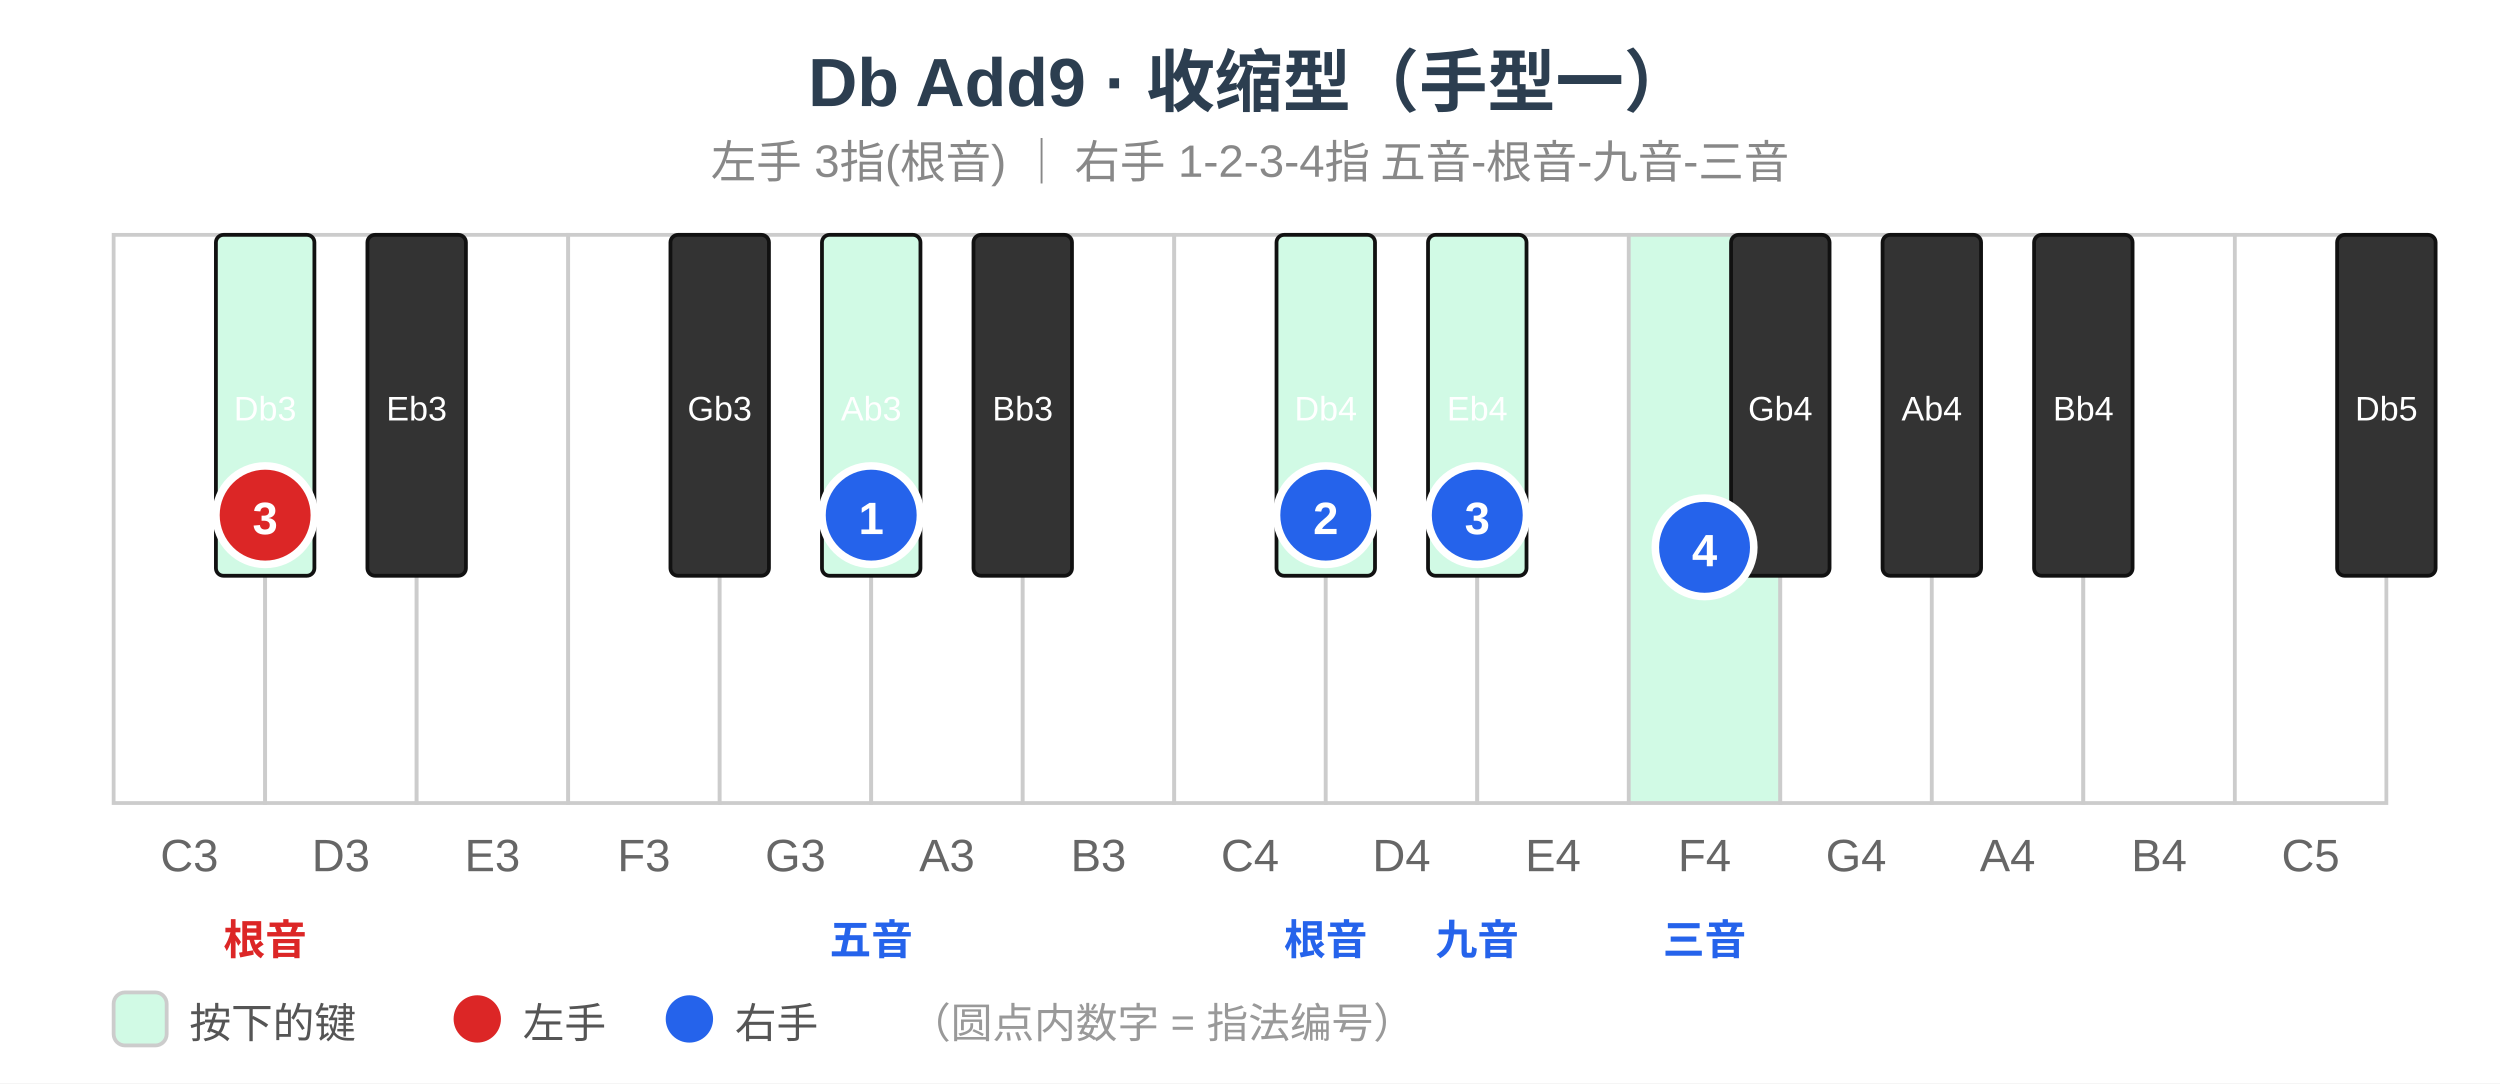
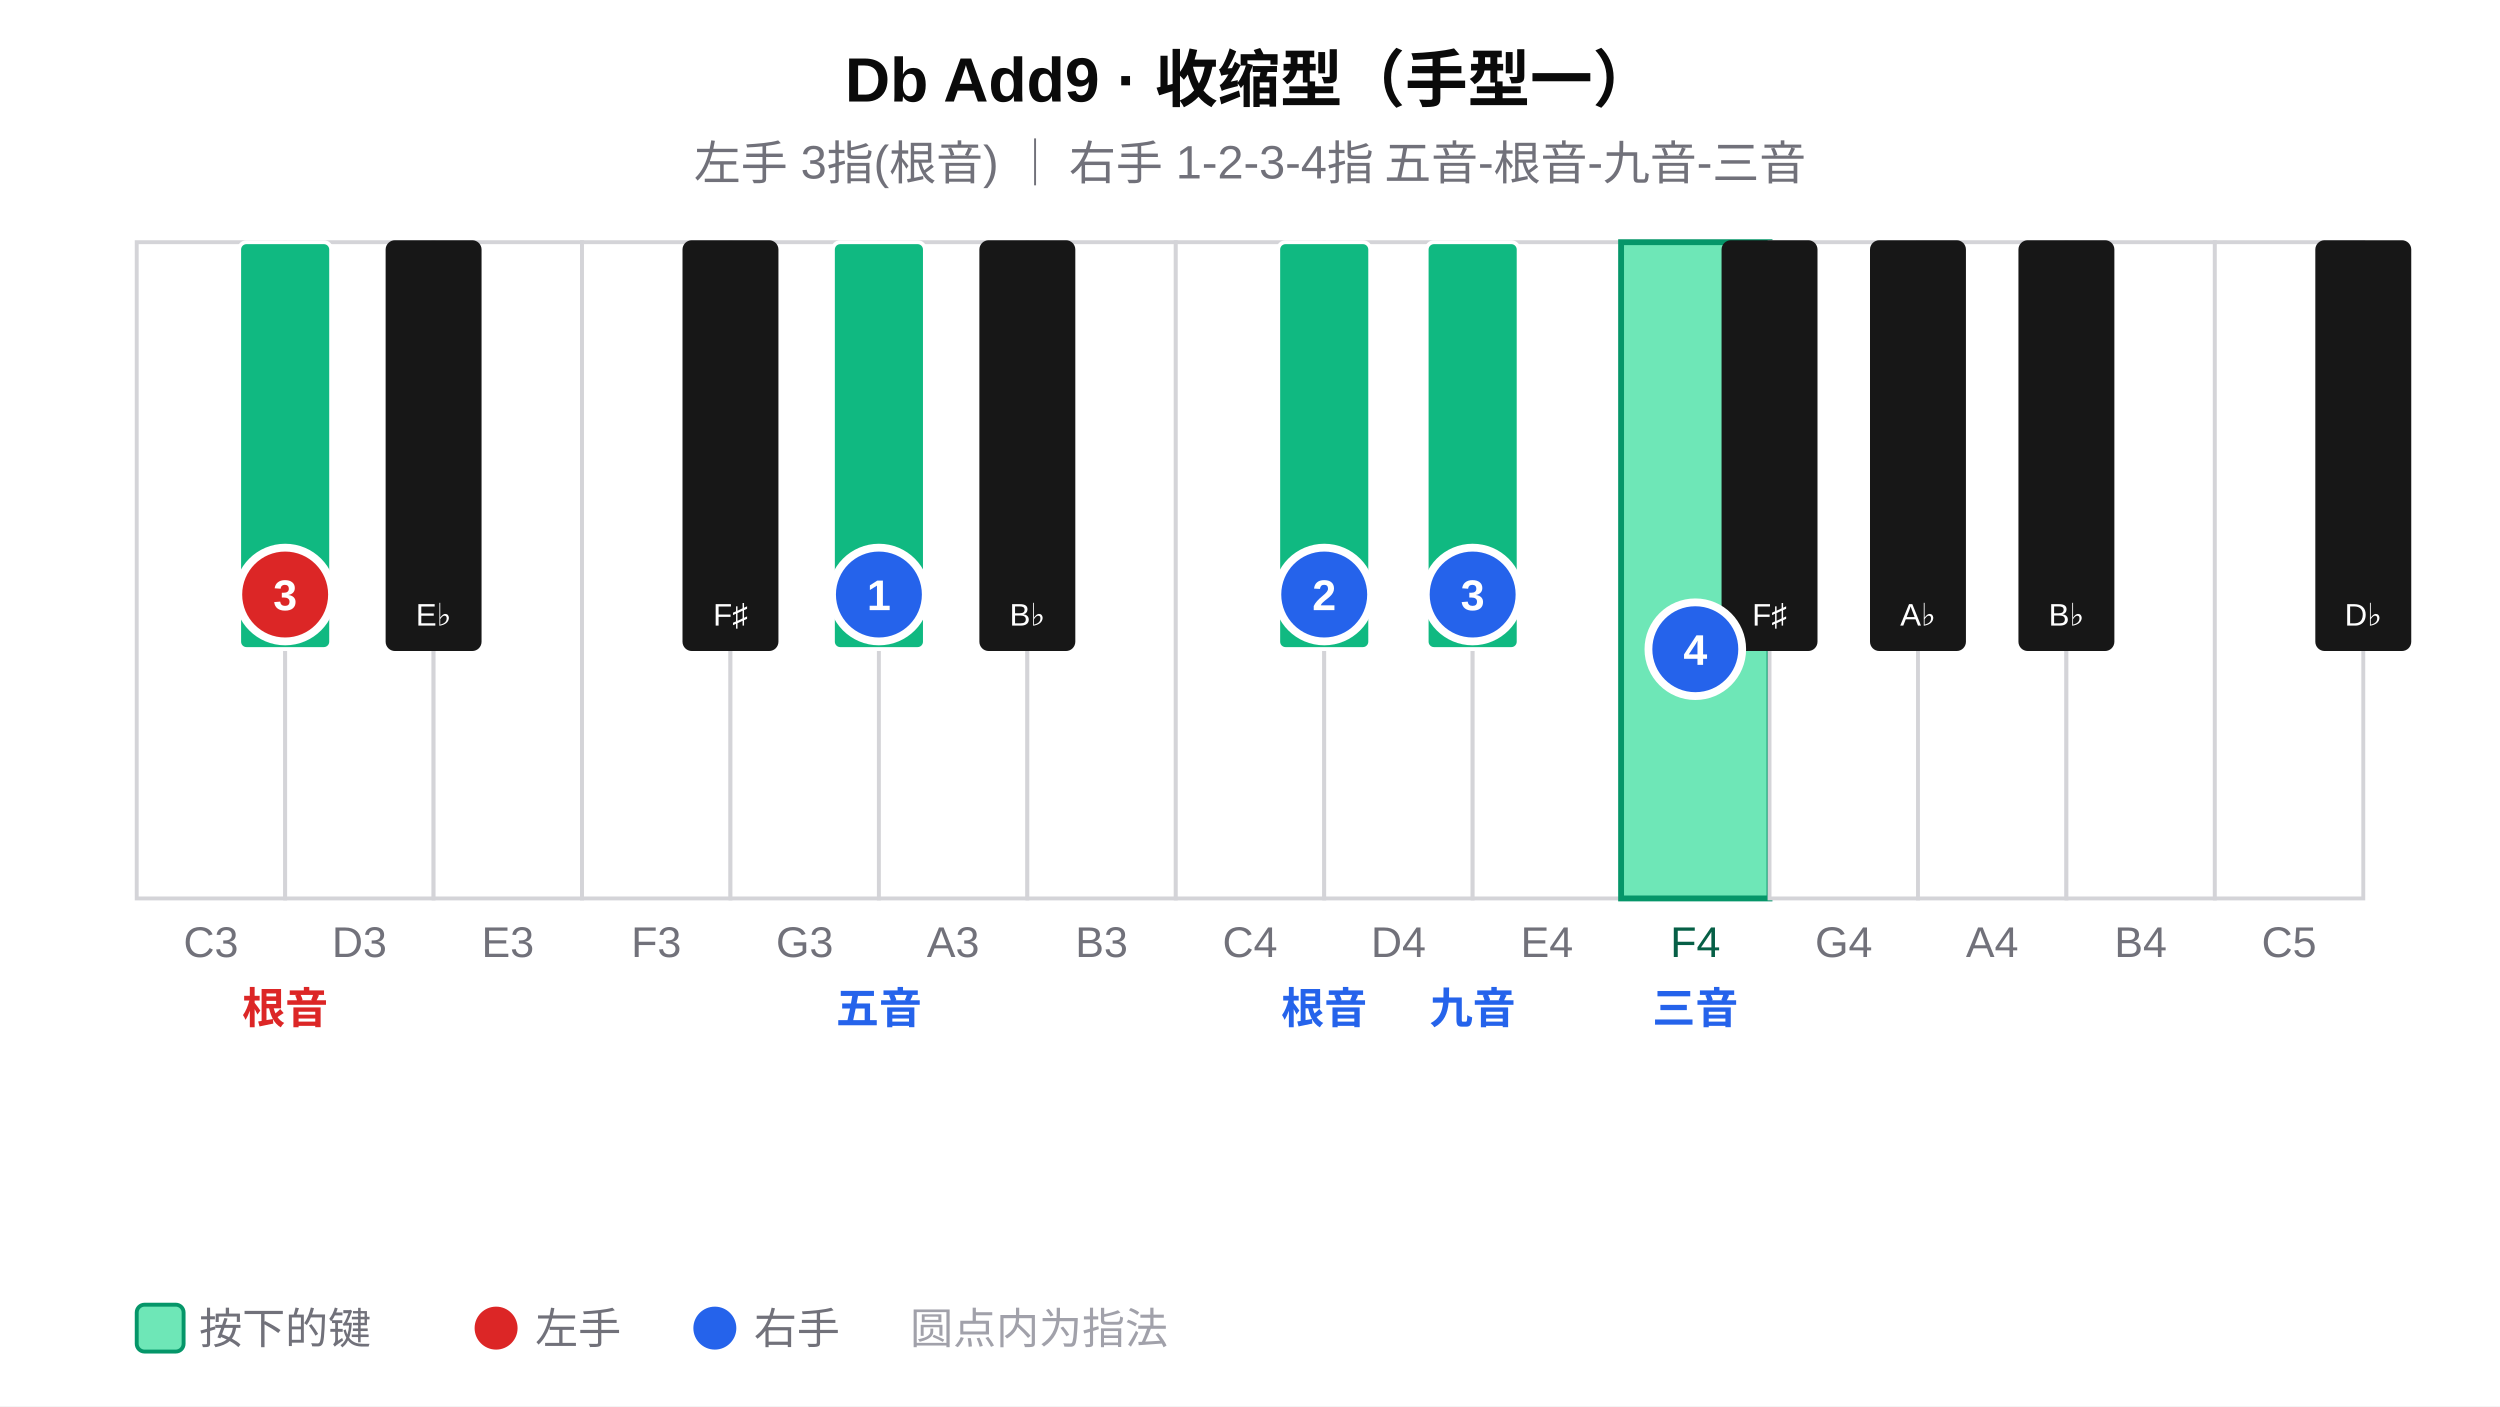
- <svg xmlns="http://www.w3.org/2000/svg" viewBox="0 0 660 286" width="660" height="286">
-   <rect width="660" height="286" fill="#ffffff" />
-   <text x="330.0" y="28" text-anchor="middle" font-family="Arial,sans-serif" font-size="18" font-weight="bold" fill="#2c3e50">Db Add9 · 收缩型（手型一）</text>
-   <text x="330.0" y="47" text-anchor="middle" font-family="Arial,sans-serif" font-size="12" fill="#888">左手 3指(根音) ｜ 右手 1-2-3-4指 五音-根音-九音-三音</text>
-   <rect x="30.0" y="62" width="40" height="150" fill="white" stroke="#ccc" stroke-width="1" />
-   <text x="50.0" y="230" text-anchor="middle" font-family="Arial,sans-serif" font-size="12" fill="#666">C3</text>
-   <rect x="70.0" y="62" width="40" height="150" fill="white" stroke="#ccc" stroke-width="1" />
-   <text x="90.0" y="230" text-anchor="middle" font-family="Arial,sans-serif" font-size="12" fill="#666">D3</text>
-   <rect x="110.0" y="62" width="40" height="150" fill="white" stroke="#ccc" stroke-width="1" />
-   <text x="130.0" y="230" text-anchor="middle" font-family="Arial,sans-serif" font-size="12" fill="#666">E3</text>
-   <rect x="150.0" y="62" width="40" height="150" fill="white" stroke="#ccc" stroke-width="1" />
-   <text x="170.0" y="230" text-anchor="middle" font-family="Arial,sans-serif" font-size="12" fill="#666">F3</text>
-   <rect x="190.0" y="62" width="40" height="150" fill="white" stroke="#ccc" stroke-width="1" />
-   <text x="210.0" y="230" text-anchor="middle" font-family="Arial,sans-serif" font-size="12" fill="#666">G3</text>
-   <rect x="230.0" y="62" width="40" height="150" fill="white" stroke="#ccc" stroke-width="1" />
-   <text x="250.0" y="230" text-anchor="middle" font-family="Arial,sans-serif" font-size="12" fill="#666">A3</text>
-   <rect x="270.0" y="62" width="40" height="150" fill="white" stroke="#ccc" stroke-width="1" />
-   <text x="290.0" y="230" text-anchor="middle" font-family="Arial,sans-serif" font-size="12" fill="#666">B3</text>
-   <rect x="310.0" y="62" width="40" height="150" fill="white" stroke="#ccc" stroke-width="1" />
-   <text x="330.0" y="230" text-anchor="middle" font-family="Arial,sans-serif" font-size="12" fill="#666">C4</text>
-   <rect x="350.0" y="62" width="40" height="150" fill="white" stroke="#ccc" stroke-width="1" />
-   <text x="370.0" y="230" text-anchor="middle" font-family="Arial,sans-serif" font-size="12" fill="#666">D4</text>
-   <rect x="390.0" y="62" width="40" height="150" fill="white" stroke="#ccc" stroke-width="1" />
-   <text x="410.0" y="230" text-anchor="middle" font-family="Arial,sans-serif" font-size="12" fill="#666">E4</text>
-   <rect x="430.0" y="62" width="40" height="150" fill="#d1fae5" stroke="#ccc" stroke-width="1" />
-   <text x="450.0" y="230" text-anchor="middle" font-family="Arial,sans-serif" font-size="12" fill="#666">F4</text>
-   <rect x="470.0" y="62" width="40" height="150" fill="white" stroke="#ccc" stroke-width="1" />
-   <text x="490.0" y="230" text-anchor="middle" font-family="Arial,sans-serif" font-size="12" fill="#666">G4</text>
-   <rect x="510.0" y="62" width="40" height="150" fill="white" stroke="#ccc" stroke-width="1" />
-   <text x="530.0" y="230" text-anchor="middle" font-family="Arial,sans-serif" font-size="12" fill="#666">A4</text>
-   <rect x="550.0" y="62" width="40" height="150" fill="white" stroke="#ccc" stroke-width="1" />
-   <text x="570.0" y="230" text-anchor="middle" font-family="Arial,sans-serif" font-size="12" fill="#666">B4</text>
-   <rect x="590.0" y="62" width="40" height="150" fill="white" stroke="#ccc" stroke-width="1" />
-   <text x="610.0" y="230" text-anchor="middle" font-family="Arial,sans-serif" font-size="12" fill="#666">C5</text>
-   <rect x="57.0" y="62" width="26" height="90" fill="#d1fae5" stroke="#111" stroke-width="1" rx="2" />
-   <text x="70.0" y="111.0" text-anchor="middle" font-family="Arial,sans-serif" font-size="9" fill="#fff">Db3</text>
-   <rect x="97.0" y="62" width="26" height="90" fill="#333" stroke="#111" stroke-width="1" rx="2" />
-   <text x="110.0" y="111.0" text-anchor="middle" font-family="Arial,sans-serif" font-size="9" fill="#fff">Eb3</text>
-   <rect x="177.0" y="62" width="26" height="90" fill="#333" stroke="#111" stroke-width="1" rx="2" />
-   <text x="190.0" y="111.0" text-anchor="middle" font-family="Arial,sans-serif" font-size="9" fill="#fff">Gb3</text>
-   <rect x="217.0" y="62" width="26" height="90" fill="#d1fae5" stroke="#111" stroke-width="1" rx="2" />
-   <text x="230.0" y="111.0" text-anchor="middle" font-family="Arial,sans-serif" font-size="9" fill="#fff">Ab3</text>
-   <rect x="257.0" y="62" width="26" height="90" fill="#333" stroke="#111" stroke-width="1" rx="2" />
-   <text x="270.0" y="111.0" text-anchor="middle" font-family="Arial,sans-serif" font-size="9" fill="#fff">Bb3</text>
-   <rect x="337.0" y="62" width="26" height="90" fill="#d1fae5" stroke="#111" stroke-width="1" rx="2" />
-   <text x="350.0" y="111.0" text-anchor="middle" font-family="Arial,sans-serif" font-size="9" fill="#fff">Db4</text>
-   <rect x="377.0" y="62" width="26" height="90" fill="#d1fae5" stroke="#111" stroke-width="1" rx="2" />
-   <text x="390.0" y="111.0" text-anchor="middle" font-family="Arial,sans-serif" font-size="9" fill="#fff">Eb4</text>
-   <rect x="457.0" y="62" width="26" height="90" fill="#333" stroke="#111" stroke-width="1" rx="2" />
-   <text x="470.0" y="111.0" text-anchor="middle" font-family="Arial,sans-serif" font-size="9" fill="#fff">Gb4</text>
-   <rect x="497.0" y="62" width="26" height="90" fill="#333" stroke="#111" stroke-width="1" rx="2" />
-   <text x="510.0" y="111.0" text-anchor="middle" font-family="Arial,sans-serif" font-size="9" fill="#fff">Ab4</text>
-   <rect x="537.0" y="62" width="26" height="90" fill="#333" stroke="#111" stroke-width="1" rx="2" />
-   <text x="550.0" y="111.0" text-anchor="middle" font-family="Arial,sans-serif" font-size="9" fill="#fff">Bb4</text>
-   <rect x="617.0" y="62" width="26" height="90" fill="#333" stroke="#111" stroke-width="1" rx="2" />
-   <text x="630.0" y="111.0" text-anchor="middle" font-family="Arial,sans-serif" font-size="9" fill="#fff">Db5</text>
-   <circle cx="70.0" cy="136.0" r="13" fill="#dc2626" stroke="white" stroke-width="2" />
-   <text x="70.0" y="141.0" text-anchor="middle" font-family="Arial,sans-serif" font-size="12" font-weight="bold" fill="white">3</text>
-   <text x="70.0" y="252" text-anchor="middle" font-family="Arial,sans-serif" font-size="11" font-weight="bold" fill="#dc2626">根音</text>
-   <circle cx="230.0" cy="136.0" r="13" fill="#2563eb" stroke="white" stroke-width="2" />
-   <text x="230.0" y="141.0" text-anchor="middle" font-family="Arial,sans-serif" font-size="12" font-weight="bold" fill="white">1</text>
-   <text x="230.0" y="252" text-anchor="middle" font-family="Arial,sans-serif" font-size="11" font-weight="bold" fill="#2563eb">五音</text>
-   <circle cx="350.0" cy="136.0" r="13" fill="#2563eb" stroke="white" stroke-width="2" />
-   <text x="350.0" y="141.0" text-anchor="middle" font-family="Arial,sans-serif" font-size="12" font-weight="bold" fill="white">2</text>
-   <text x="350.0" y="252" text-anchor="middle" font-family="Arial,sans-serif" font-size="11" font-weight="bold" fill="#2563eb">根音</text>
-   <circle cx="390.0" cy="136.0" r="13" fill="#2563eb" stroke="white" stroke-width="2" />
-   <text x="390.0" y="141.0" text-anchor="middle" font-family="Arial,sans-serif" font-size="12" font-weight="bold" fill="white">3</text>
-   <text x="390.0" y="252" text-anchor="middle" font-family="Arial,sans-serif" font-size="11" font-weight="bold" fill="#2563eb">九音</text>
-   <circle cx="450.0" cy="144.5" r="13" fill="#2563eb" stroke="white" stroke-width="2" />
-   <text x="450.0" y="149.5" text-anchor="middle" font-family="Arial,sans-serif" font-size="12" font-weight="bold" fill="white">4</text>
-   <text x="450.0" y="252" text-anchor="middle" font-family="Arial,sans-serif" font-size="11" font-weight="bold" fill="#2563eb">三音</text>
-   <rect x="30.0" y="262" width="14" height="14" rx="3" fill="#d1fae5" stroke="#ccc" stroke-width="1" />
-   <text x="50.0" y="274" font-family="Arial,sans-serif" font-size="11" fill="#555">按下的键</text>
-   <circle cx="126.0" cy="269" r="7" fill="#dc2626" stroke="white" stroke-width="1.5" />
-   <text x="138.0" y="274" font-family="Arial,sans-serif" font-size="11" fill="#555">左手</text>
-   <circle cx="182.0" cy="269" r="7" fill="#2563eb" stroke="white" stroke-width="1.5" />
-   <text x="194.0" y="274" font-family="Arial,sans-serif" font-size="11" fill="#555">右手</text>
-   <text x="240.0" y="274" font-family="Arial,sans-serif" font-size="11" fill="#999">（圆点内数字 = 指法编号）</text>
+ <svg xmlns="http://www.w3.org/2000/svg" viewBox="0 0 640 360" width="640" height="360">
+   <rect width="640" height="360" fill="#FFFFFF" />
+   <text x="320.0" y="26" text-anchor="middle" font-family="Arial, Helvetica, sans-serif" font-size="16" font-weight="bold" fill="#0A0A0A">Db Add9 · 收缩型（手型一）</text>
+   <text x="320.0" y="46" text-anchor="middle" font-family="Arial, Helvetica, sans-serif" font-size="12" fill="#71717A">左手 3指(根音) ｜ 右手 1-2-3-4指 五音-根音-九音-三音</text>
+   <rect x="35.00" y="62.00" width="38.00" height="168.00" rx="0" ry="0" fill="#FFFFFF" stroke="#D4D4D8" stroke-width="1" />
+   <text x="54.00" y="245.00" text-anchor="middle" font-family="Arial, Helvetica, sans-serif" font-size="11" fill="#71717A">C3</text>
+   <rect x="73.00" y="62.00" width="38.00" height="168.00" rx="0" ry="0" fill="#FFFFFF" stroke="#D4D4D8" stroke-width="1" />
+   <text x="92.00" y="245.00" text-anchor="middle" font-family="Arial, Helvetica, sans-serif" font-size="11" fill="#71717A">D3</text>
+   <rect x="111.00" y="62.00" width="38.00" height="168.00" rx="0" ry="0" fill="#FFFFFF" stroke="#D4D4D8" stroke-width="1" />
+   <text x="130.00" y="245.00" text-anchor="middle" font-family="Arial, Helvetica, sans-serif" font-size="11" fill="#71717A">E3</text>
+   <rect x="149.00" y="62.00" width="38.00" height="168.00" rx="0" ry="0" fill="#FFFFFF" stroke="#D4D4D8" stroke-width="1" />
+   <text x="168.00" y="245.00" text-anchor="middle" font-family="Arial, Helvetica, sans-serif" font-size="11" fill="#71717A">F3</text>
+   <rect x="187.00" y="62.00" width="38.00" height="168.00" rx="0" ry="0" fill="#FFFFFF" stroke="#D4D4D8" stroke-width="1" />
+   <text x="206.00" y="245.00" text-anchor="middle" font-family="Arial, Helvetica, sans-serif" font-size="11" fill="#71717A">G3</text>
+   <rect x="225.00" y="62.00" width="38.00" height="168.00" rx="0" ry="0" fill="#FFFFFF" stroke="#D4D4D8" stroke-width="1" />
+   <text x="244.00" y="245.00" text-anchor="middle" font-family="Arial, Helvetica, sans-serif" font-size="11" fill="#71717A">A3</text>
+   <rect x="263.00" y="62.00" width="38.00" height="168.00" rx="0" ry="0" fill="#FFFFFF" stroke="#D4D4D8" stroke-width="1" />
+   <text x="282.00" y="245.00" text-anchor="middle" font-family="Arial, Helvetica, sans-serif" font-size="11" fill="#71717A">B3</text>
+   <rect x="301.00" y="62.00" width="38.00" height="168.00" rx="0" ry="0" fill="#FFFFFF" stroke="#D4D4D8" stroke-width="1" />
+   <text x="320.00" y="245.00" text-anchor="middle" font-family="Arial, Helvetica, sans-serif" font-size="11" fill="#71717A">C4</text>
+   <rect x="339.00" y="62.00" width="38.00" height="168.00" rx="0" ry="0" fill="#FFFFFF" stroke="#D4D4D8" stroke-width="1" />
+   <text x="358.00" y="245.00" text-anchor="middle" font-family="Arial, Helvetica, sans-serif" font-size="11" fill="#71717A">D4</text>
+   <rect x="377.00" y="62.00" width="38.00" height="168.00" rx="0" ry="0" fill="#FFFFFF" stroke="#D4D4D8" stroke-width="1" />
+   <text x="396.00" y="245.00" text-anchor="middle" font-family="Arial, Helvetica, sans-serif" font-size="11" fill="#71717A">E4</text>
+   <rect x="415.00" y="62.00" width="38.00" height="168.00" rx="0" ry="0" fill="#6EE7B7" stroke="#059669" stroke-width="1.5" />
+   <text x="434.00" y="245.00" text-anchor="middle" font-family="Arial, Helvetica, sans-serif" font-size="11" fill="#065F46">F4</text>
+   <rect x="453.00" y="62.00" width="38.00" height="168.00" rx="0" ry="0" fill="#FFFFFF" stroke="#D4D4D8" stroke-width="1" />
+   <text x="472.00" y="245.00" text-anchor="middle" font-family="Arial, Helvetica, sans-serif" font-size="11" fill="#71717A">G4</text>
+   <rect x="491.00" y="62.00" width="38.00" height="168.00" rx="0" ry="0" fill="#FFFFFF" stroke="#D4D4D8" stroke-width="1" />
+   <text x="510.00" y="245.00" text-anchor="middle" font-family="Arial, Helvetica, sans-serif" font-size="11" fill="#71717A">A4</text>
+   <rect x="529.00" y="62.00" width="38.00" height="168.00" rx="0" ry="0" fill="#FFFFFF" stroke="#D4D4D8" stroke-width="1" />
+   <text x="548.00" y="245.00" text-anchor="middle" font-family="Arial, Helvetica, sans-serif" font-size="11" fill="#71717A">B4</text>
+   <rect x="567.00" y="62.00" width="38.00" height="168.00" rx="0" ry="0" fill="#FFFFFF" stroke="#D4D4D8" stroke-width="1" />
+   <text x="586.00" y="245.00" text-anchor="middle" font-family="Arial, Helvetica, sans-serif" font-size="11" fill="#71717A">C5</text>
+   <rect x="61.22" y="62.00" width="23.56" height="104.16" rx="1.88" fill="#10B981" stroke="#FFFFFF" stroke-width="1" />
+   <text x="73.00" y="160.16" text-anchor="middle" font-family="Arial, Helvetica, sans-serif" font-size="8" fill="#FFFFFF">D♭</text>
+   <rect x="99.22" y="62.00" width="23.56" height="104.16" rx="1.88" fill="#171717" stroke="#171717" stroke-width="1" />
+   <text x="111.00" y="160.16" text-anchor="middle" font-family="Arial, Helvetica, sans-serif" font-size="8" fill="#FFFFFF">E♭</text>
+   <rect x="175.22" y="62.00" width="23.56" height="104.16" rx="1.88" fill="#171717" stroke="#171717" stroke-width="1" />
+   <text x="187.00" y="160.16" text-anchor="middle" font-family="Arial, Helvetica, sans-serif" font-size="8" fill="#FFFFFF">F♯</text>
+   <rect x="213.22" y="62.00" width="23.56" height="104.16" rx="1.88" fill="#10B981" stroke="#FFFFFF" stroke-width="1" />
+   <text x="225.00" y="160.16" text-anchor="middle" font-family="Arial, Helvetica, sans-serif" font-size="8" fill="#FFFFFF">A♭</text>
+   <rect x="251.22" y="62.00" width="23.56" height="104.16" rx="1.88" fill="#171717" stroke="#171717" stroke-width="1" />
+   <text x="263.00" y="160.16" text-anchor="middle" font-family="Arial, Helvetica, sans-serif" font-size="8" fill="#FFFFFF">B♭</text>
+   <rect x="327.22" y="62.00" width="23.56" height="104.16" rx="1.88" fill="#10B981" stroke="#FFFFFF" stroke-width="1" />
+   <text x="339.00" y="160.16" text-anchor="middle" font-family="Arial, Helvetica, sans-serif" font-size="8" fill="#FFFFFF">D♭</text>
+   <rect x="365.22" y="62.00" width="23.56" height="104.16" rx="1.88" fill="#10B981" stroke="#FFFFFF" stroke-width="1" />
+   <text x="377.00" y="160.16" text-anchor="middle" font-family="Arial, Helvetica, sans-serif" font-size="8" fill="#FFFFFF">E♭</text>
+   <rect x="441.22" y="62.00" width="23.56" height="104.16" rx="1.88" fill="#171717" stroke="#171717" stroke-width="1" />
+   <text x="453.00" y="160.16" text-anchor="middle" font-family="Arial, Helvetica, sans-serif" font-size="8" fill="#FFFFFF">F♯</text>
+   <rect x="479.22" y="62.00" width="23.56" height="104.16" rx="1.88" fill="#171717" stroke="#171717" stroke-width="1" />
+   <text x="491.00" y="160.16" text-anchor="middle" font-family="Arial, Helvetica, sans-serif" font-size="8" fill="#FFFFFF">A♭</text>
+   <rect x="517.22" y="62.00" width="23.56" height="104.16" rx="1.88" fill="#171717" stroke="#171717" stroke-width="1" />
+   <text x="529.00" y="160.16" text-anchor="middle" font-family="Arial, Helvetica, sans-serif" font-size="8" fill="#FFFFFF">B♭</text>
+   <rect x="593.22" y="62.00" width="23.56" height="104.16" rx="1.88" fill="#171717" stroke="#171717" stroke-width="1" />
+   <text x="605.00" y="160.16" text-anchor="middle" font-family="Arial, Helvetica, sans-serif" font-size="8" fill="#FFFFFF">D♭</text>
+   <circle cx="73.0" cy="152.2" r="12" fill="#DC2626" stroke="#FFFFFF" stroke-width="2" />
+   <text x="73.0" y="156.2" text-anchor="middle" font-family="Arial, Helvetica, sans-serif" font-size="11" font-weight="bold" fill="#FFFFFF">3</text>
+   <text x="73.0" y="262" text-anchor="middle" font-family="Arial, Helvetica, sans-serif" font-size="11" font-weight="bold" fill="#DC2626">根音</text>
+   <circle cx="225.0" cy="152.2" r="12" fill="#2563EB" stroke="#FFFFFF" stroke-width="2" />
+   <text x="225.0" y="156.2" text-anchor="middle" font-family="Arial, Helvetica, sans-serif" font-size="11" font-weight="bold" fill="#FFFFFF">1</text>
+   <text x="225.0" y="262" text-anchor="middle" font-family="Arial, Helvetica, sans-serif" font-size="11" font-weight="bold" fill="#2563EB">五音</text>
+   <circle cx="339.0" cy="152.2" r="12" fill="#2563EB" stroke="#FFFFFF" stroke-width="2" />
+   <text x="339.0" y="156.2" text-anchor="middle" font-family="Arial, Helvetica, sans-serif" font-size="11" font-weight="bold" fill="#FFFFFF">2</text>
+   <text x="339.0" y="262" text-anchor="middle" font-family="Arial, Helvetica, sans-serif" font-size="11" font-weight="bold" fill="#2563EB">根音</text>
+   <circle cx="377.0" cy="152.2" r="12" fill="#2563EB" stroke="#FFFFFF" stroke-width="2" />
+   <text x="377.0" y="156.2" text-anchor="middle" font-family="Arial, Helvetica, sans-serif" font-size="11" font-weight="bold" fill="#FFFFFF">3</text>
+   <text x="377.0" y="262" text-anchor="middle" font-family="Arial, Helvetica, sans-serif" font-size="11" font-weight="bold" fill="#2563EB">九音</text>
+   <circle cx="434.0" cy="166.2" r="12" fill="#2563EB" stroke="#FFFFFF" stroke-width="2" />
+   <text x="434.0" y="170.2" text-anchor="middle" font-family="Arial, Helvetica, sans-serif" font-size="11" font-weight="bold" fill="#FFFFFF">4</text>
+   <text x="434.0" y="262" text-anchor="middle" font-family="Arial, Helvetica, sans-serif" font-size="11" font-weight="bold" fill="#2563EB">三音</text>
+   <rect x="35.0" y="334" width="12" height="12" rx="2" fill="#6EE7B7" stroke="#059669" stroke-width="1" />
+   <text x="51.0" y="344" font-family="Arial, Helvetica, sans-serif" font-size="11" fill="#71717A">按下的键</text>
+   <circle cx="127.0" cy="340" r="6" fill="#DC2626" stroke="#FFFFFF" stroke-width="1" />
+   <text x="137.0" y="344" font-family="Arial, Helvetica, sans-serif" font-size="11" fill="#71717A">左手</text>
+   <circle cx="183.0" cy="340" r="6" fill="#2563EB" stroke="#FFFFFF" stroke-width="1" />
+   <text x="193.0" y="344" font-family="Arial, Helvetica, sans-serif" font-size="11" fill="#71717A">右手</text>
+   <text x="233.0" y="344" font-family="Arial, Helvetica, sans-serif" font-size="11" fill="#A1A1AA">圆点内为指法</text>
</svg>
